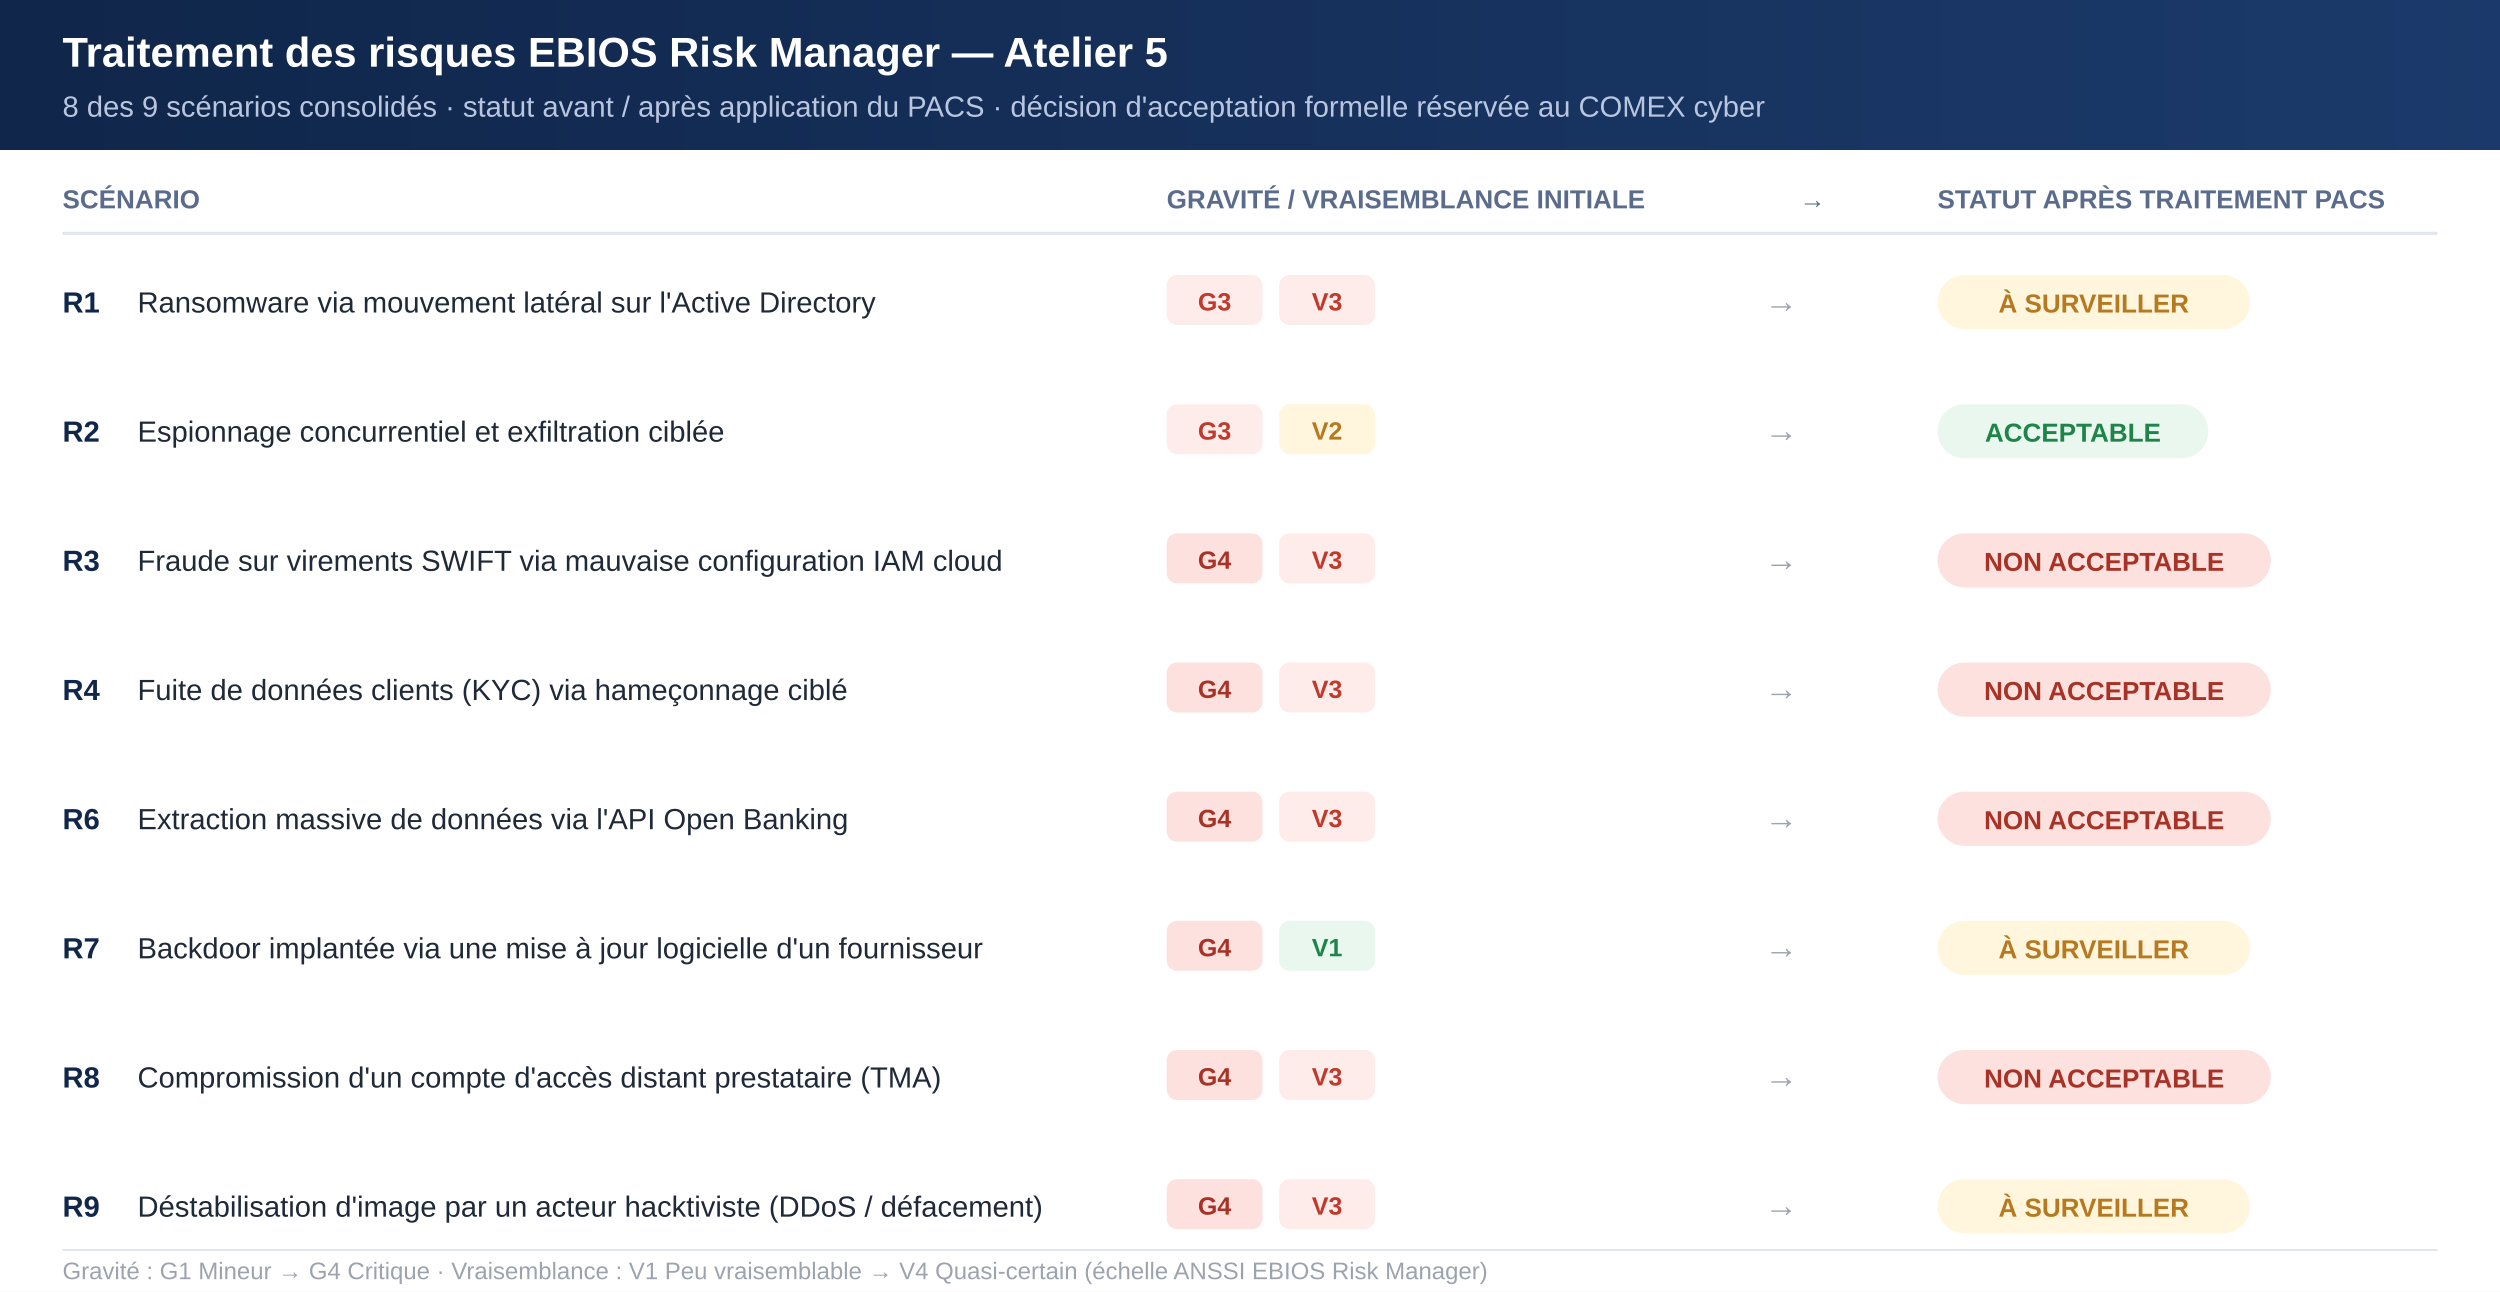
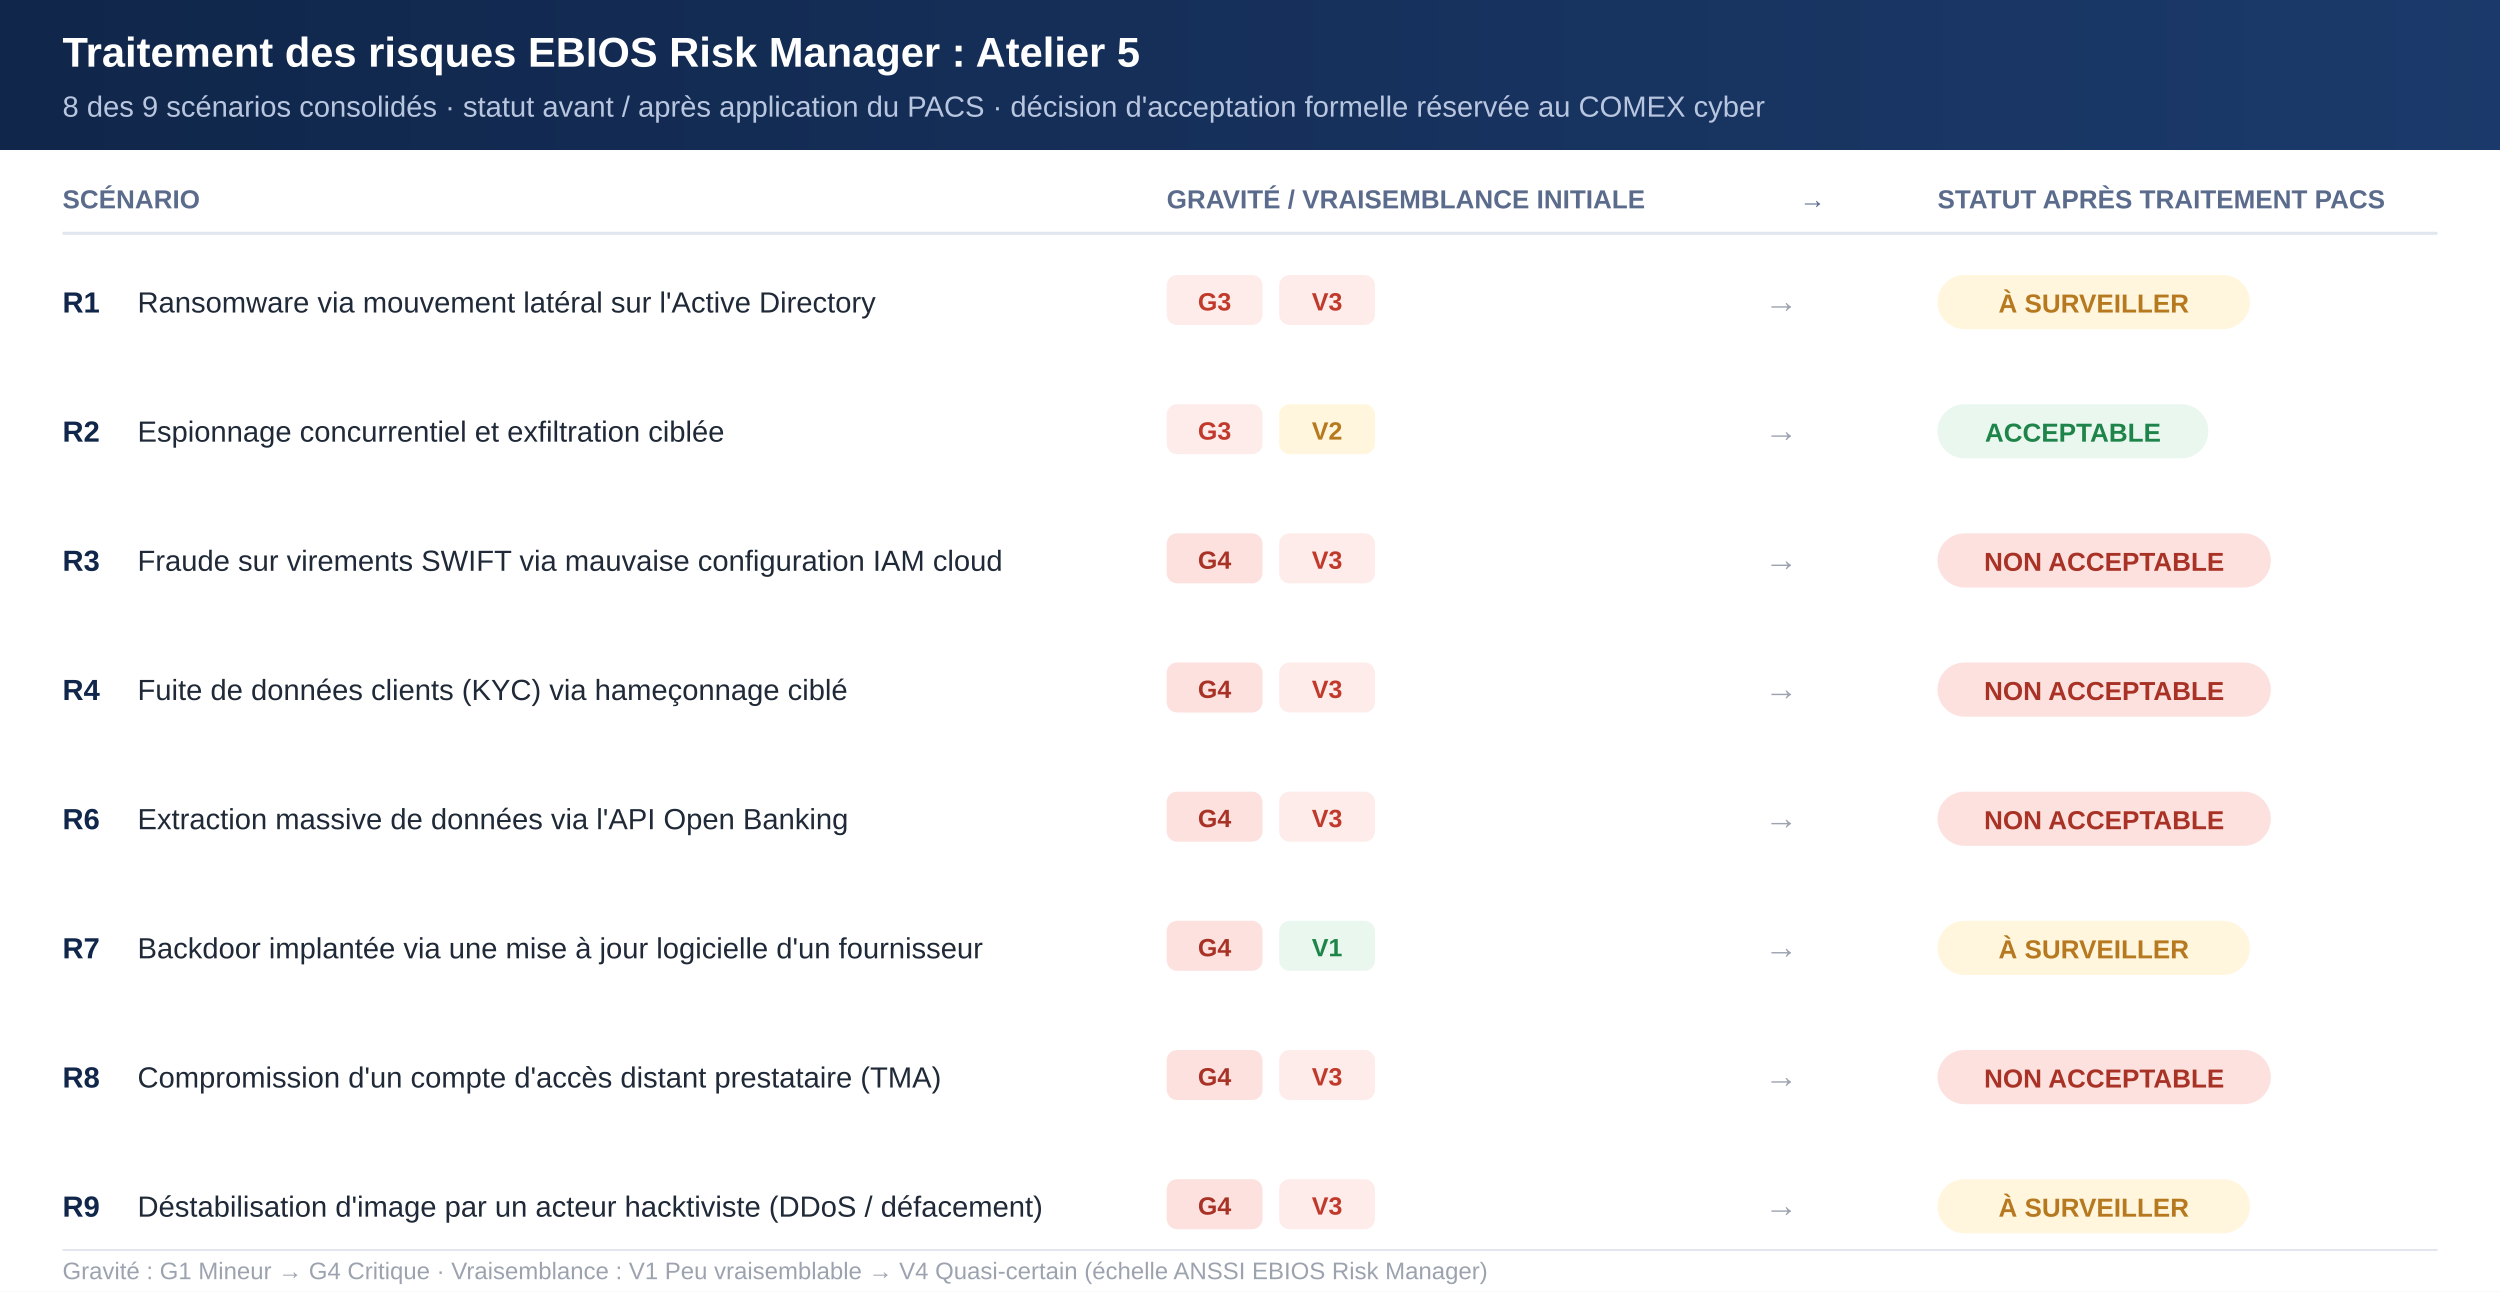
<svg xmlns="http://www.w3.org/2000/svg" viewBox="0 0 1200 620" font-family="Arial, Helvetica, sans-serif">
  <defs>
    <linearGradient id="hdr" x1="0%" y1="0%" x2="100%" y2="0%">
      <stop offset="0%" stop-color="#10264A" />
      <stop offset="100%" stop-color="#1B3A6B" />
    </linearGradient>
  </defs>
  <rect width="1200" height="620" fill="#FFFFFF" />
  <rect width="1200" height="72" fill="url(#hdr)" />
-   <text x="30" y="32" fill="#FFFFFF" font-size="20" font-weight="800">Traitement des risques EBIOS Risk Manager — Atelier 5</text>
+   <text x="30" y="32" fill="#FFFFFF" font-size="20" font-weight="800">Traitement des risques EBIOS Risk Manager : Atelier 5</text>
  <text x="30" y="56" fill="#B9C6E0" font-size="14">8 des 9 scénarios consolidés · statut avant / après application du PACS · décision d'acceptation formelle réservée au COMEX cyber</text>
  <g font-size="12.5" font-weight="700" fill="#5A6B8C">
    <text x="30" y="100">SCÉNARIO</text>
    <text x="560" y="100">GRAVITÉ / VRAISEMBLANCE INITIALE</text>
    <text x="870" y="100" text-anchor="middle">→</text>
    <text x="930" y="100">STATUT APRÈS TRAITEMENT PACS</text>
  </g>
  <line x1="30" y1="112" x2="1170" y2="112" stroke="#E2E6EF" stroke-width="1.5" />
  <g font-size="14">
    <text x="30" y="150" font-weight="800" fill="#10264A">R1</text>
    <text x="66" y="150" fill="#1F2937">Ransomware via mouvement latéral sur l'Active Directory</text>
    <rect x="560" y="132" width="46" height="24" rx="5" fill="#FDECEA" />
    <text x="583" y="149" text-anchor="middle" fill="#C0392B" font-size="12" font-weight="700">G3</text>
    <rect x="614" y="132" width="46" height="24" rx="5" fill="#FDECEA" />
    <text x="637" y="149" text-anchor="middle" fill="#C0392B" font-size="12" font-weight="700">V3</text>
    <text x="855" y="150" text-anchor="middle" fill="#9CA3AF" font-size="16">→</text>
    <rect x="930" y="132" width="150" height="26" rx="13" fill="#FFF6DD" />
    <text x="1005" y="150" text-anchor="middle" fill="#B7791F" font-size="12.5" font-weight="700">À SURVEILLER</text>
  </g>
  <g font-size="14">
    <text x="30" y="212" font-weight="800" fill="#10264A">R2</text>
    <text x="66" y="212" fill="#1F2937">Espionnage concurrentiel et exfiltration ciblée</text>
    <rect x="560" y="194" width="46" height="24" rx="5" fill="#FDECEA" />
    <text x="583" y="211" text-anchor="middle" fill="#C0392B" font-size="12" font-weight="700">G3</text>
    <rect x="614" y="194" width="46" height="24" rx="5" fill="#FFF6DD" />
    <text x="637" y="211" text-anchor="middle" fill="#B7791F" font-size="12" font-weight="700">V2</text>
    <text x="855" y="212" text-anchor="middle" fill="#9CA3AF" font-size="16">→</text>
    <rect x="930" y="194" width="130" height="26" rx="13" fill="#E9F7EF" />
    <text x="995" y="212" text-anchor="middle" fill="#1E8449" font-size="12.5" font-weight="700">ACCEPTABLE</text>
  </g>
  <g font-size="14">
    <text x="30" y="274" font-weight="800" fill="#10264A">R3</text>
    <text x="66" y="274" fill="#1F2937">Fraude sur virements SWIFT via mauvaise configuration IAM cloud</text>
    <rect x="560" y="256" width="46" height="24" rx="5" fill="#FCE1DE" />
    <text x="583" y="273" text-anchor="middle" fill="#A93226" font-size="12" font-weight="700">G4</text>
    <rect x="614" y="256" width="46" height="24" rx="5" fill="#FDECEA" />
    <text x="637" y="273" text-anchor="middle" fill="#C0392B" font-size="12" font-weight="700">V3</text>
    <text x="855" y="274" text-anchor="middle" fill="#9CA3AF" font-size="16">→</text>
    <rect x="930" y="256" width="160" height="26" rx="13" fill="#FCE1DE" />
    <text x="1010" y="274" text-anchor="middle" fill="#A93226" font-size="12.5" font-weight="700">NON ACCEPTABLE</text>
  </g>
  <g font-size="14">
    <text x="30" y="336" font-weight="800" fill="#10264A">R4</text>
    <text x="66" y="336" fill="#1F2937">Fuite de données clients (KYC) via hameçonnage ciblé</text>
    <rect x="560" y="318" width="46" height="24" rx="5" fill="#FCE1DE" />
    <text x="583" y="335" text-anchor="middle" fill="#A93226" font-size="12" font-weight="700">G4</text>
    <rect x="614" y="318" width="46" height="24" rx="5" fill="#FDECEA" />
    <text x="637" y="335" text-anchor="middle" fill="#C0392B" font-size="12" font-weight="700">V3</text>
    <text x="855" y="336" text-anchor="middle" fill="#9CA3AF" font-size="16">→</text>
    <rect x="930" y="318" width="160" height="26" rx="13" fill="#FCE1DE" />
    <text x="1010" y="336" text-anchor="middle" fill="#A93226" font-size="12.5" font-weight="700">NON ACCEPTABLE</text>
  </g>
  <g font-size="14">
    <text x="30" y="398" font-weight="800" fill="#10264A">R6</text>
    <text x="66" y="398" fill="#1F2937">Extraction massive de données via l'API Open Banking</text>
    <rect x="560" y="380" width="46" height="24" rx="5" fill="#FCE1DE" />
    <text x="583" y="397" text-anchor="middle" fill="#A93226" font-size="12" font-weight="700">G4</text>
    <rect x="614" y="380" width="46" height="24" rx="5" fill="#FDECEA" />
    <text x="637" y="397" text-anchor="middle" fill="#C0392B" font-size="12" font-weight="700">V3</text>
    <text x="855" y="398" text-anchor="middle" fill="#9CA3AF" font-size="16">→</text>
    <rect x="930" y="380" width="160" height="26" rx="13" fill="#FCE1DE" />
    <text x="1010" y="398" text-anchor="middle" fill="#A93226" font-size="12.5" font-weight="700">NON ACCEPTABLE</text>
  </g>
  <g font-size="14">
    <text x="30" y="460" font-weight="800" fill="#10264A">R7</text>
    <text x="66" y="460" fill="#1F2937">Backdoor implantée via une mise à jour logicielle d'un fournisseur</text>
    <rect x="560" y="442" width="46" height="24" rx="5" fill="#FCE1DE" />
    <text x="583" y="459" text-anchor="middle" fill="#A93226" font-size="12" font-weight="700">G4</text>
    <rect x="614" y="442" width="46" height="24" rx="5" fill="#E9F7EF" />
    <text x="637" y="459" text-anchor="middle" fill="#1E8449" font-size="12" font-weight="700">V1</text>
    <text x="855" y="460" text-anchor="middle" fill="#9CA3AF" font-size="16">→</text>
    <rect x="930" y="442" width="150" height="26" rx="13" fill="#FFF6DD" />
    <text x="1005" y="460" text-anchor="middle" fill="#B7791F" font-size="12.5" font-weight="700">À SURVEILLER</text>
  </g>
  <g font-size="14">
    <text x="30" y="522" font-weight="800" fill="#10264A">R8</text>
    <text x="66" y="522" fill="#1F2937">Compromission d'un compte d'accès distant prestataire (TMA)</text>
    <rect x="560" y="504" width="46" height="24" rx="5" fill="#FCE1DE" />
    <text x="583" y="521" text-anchor="middle" fill="#A93226" font-size="12" font-weight="700">G4</text>
    <rect x="614" y="504" width="46" height="24" rx="5" fill="#FDECEA" />
    <text x="637" y="521" text-anchor="middle" fill="#C0392B" font-size="12" font-weight="700">V3</text>
    <text x="855" y="522" text-anchor="middle" fill="#9CA3AF" font-size="16">→</text>
    <rect x="930" y="504" width="160" height="26" rx="13" fill="#FCE1DE" />
    <text x="1010" y="522" text-anchor="middle" fill="#A93226" font-size="12.5" font-weight="700">NON ACCEPTABLE</text>
  </g>
  <g font-size="14">
    <text x="30" y="584" font-weight="800" fill="#10264A">R9</text>
    <text x="66" y="584" fill="#1F2937">Déstabilisation d'image par un acteur hacktiviste (DDoS / défacement)</text>
    <rect x="560" y="566" width="46" height="24" rx="5" fill="#FCE1DE" />
    <text x="583" y="583" text-anchor="middle" fill="#A93226" font-size="12" font-weight="700">G4</text>
    <rect x="614" y="566" width="46" height="24" rx="5" fill="#FDECEA" />
    <text x="637" y="583" text-anchor="middle" fill="#C0392B" font-size="12" font-weight="700">V3</text>
    <text x="855" y="584" text-anchor="middle" fill="#9CA3AF" font-size="16">→</text>
    <rect x="930" y="566" width="150" height="26" rx="13" fill="#FFF6DD" />
    <text x="1005" y="584" text-anchor="middle" fill="#B7791F" font-size="12.5" font-weight="700">À SURVEILLER</text>
  </g>
  <line x1="30" y1="600" x2="1170" y2="600" stroke="#E2E6EF" stroke-width="1" />
  <text x="30" y="614" fill="#9CA3AF" font-size="11.5">Gravité : G1 Mineur → G4 Critique · Vraisemblance : V1 Peu vraisemblable → V4 Quasi-certain (échelle ANSSI EBIOS Risk Manager)</text>
</svg>
